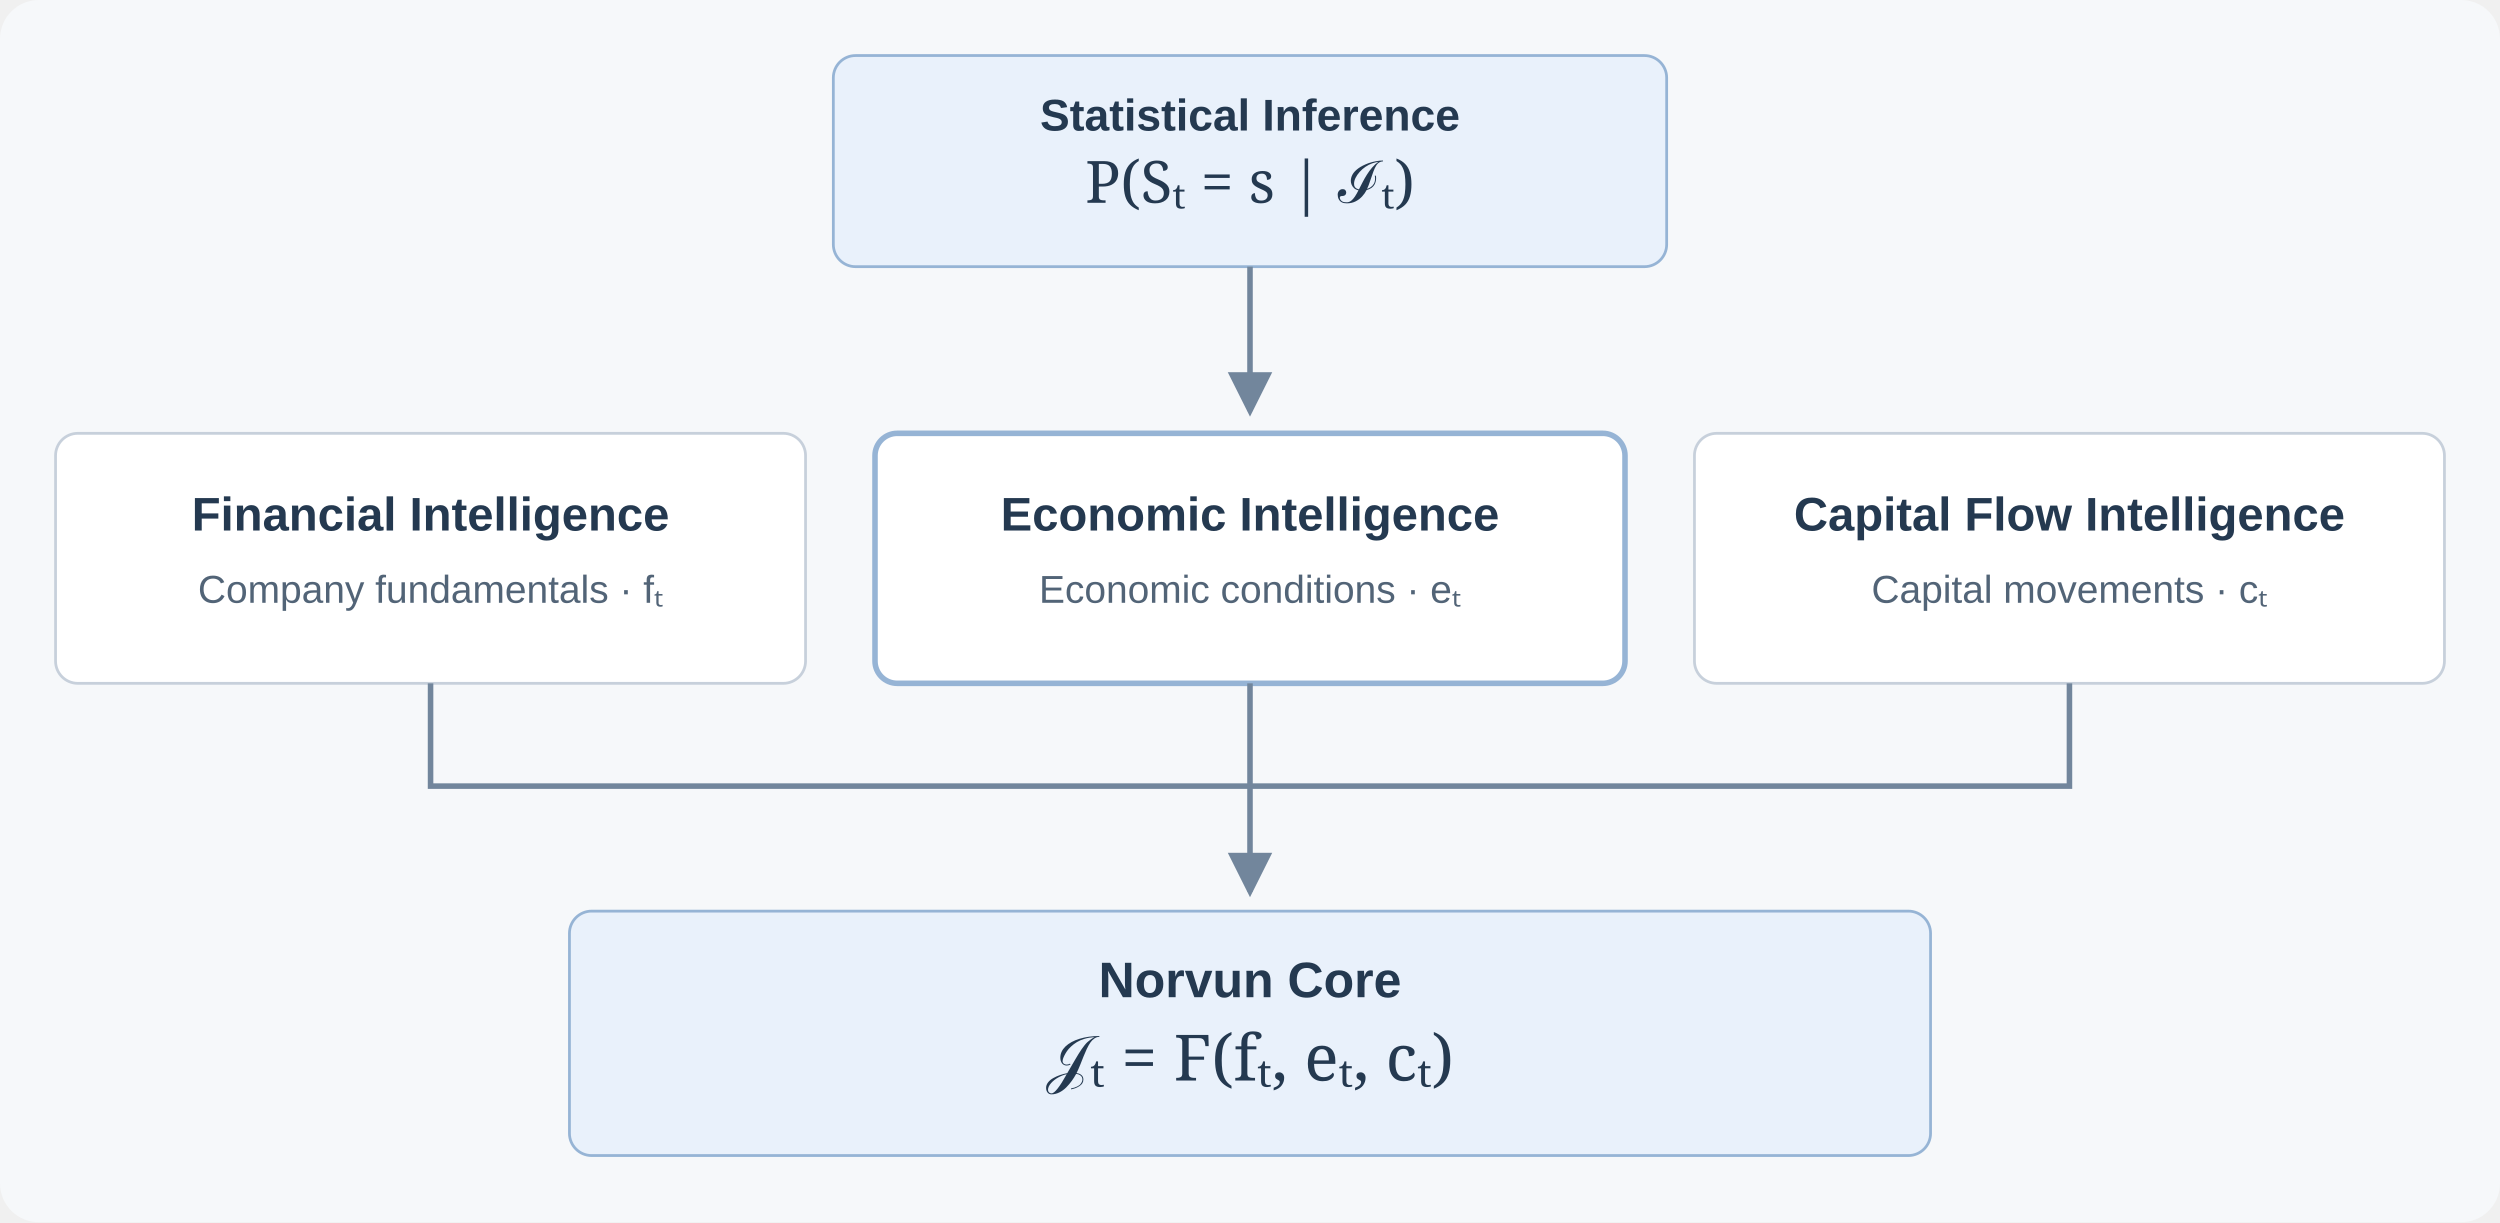
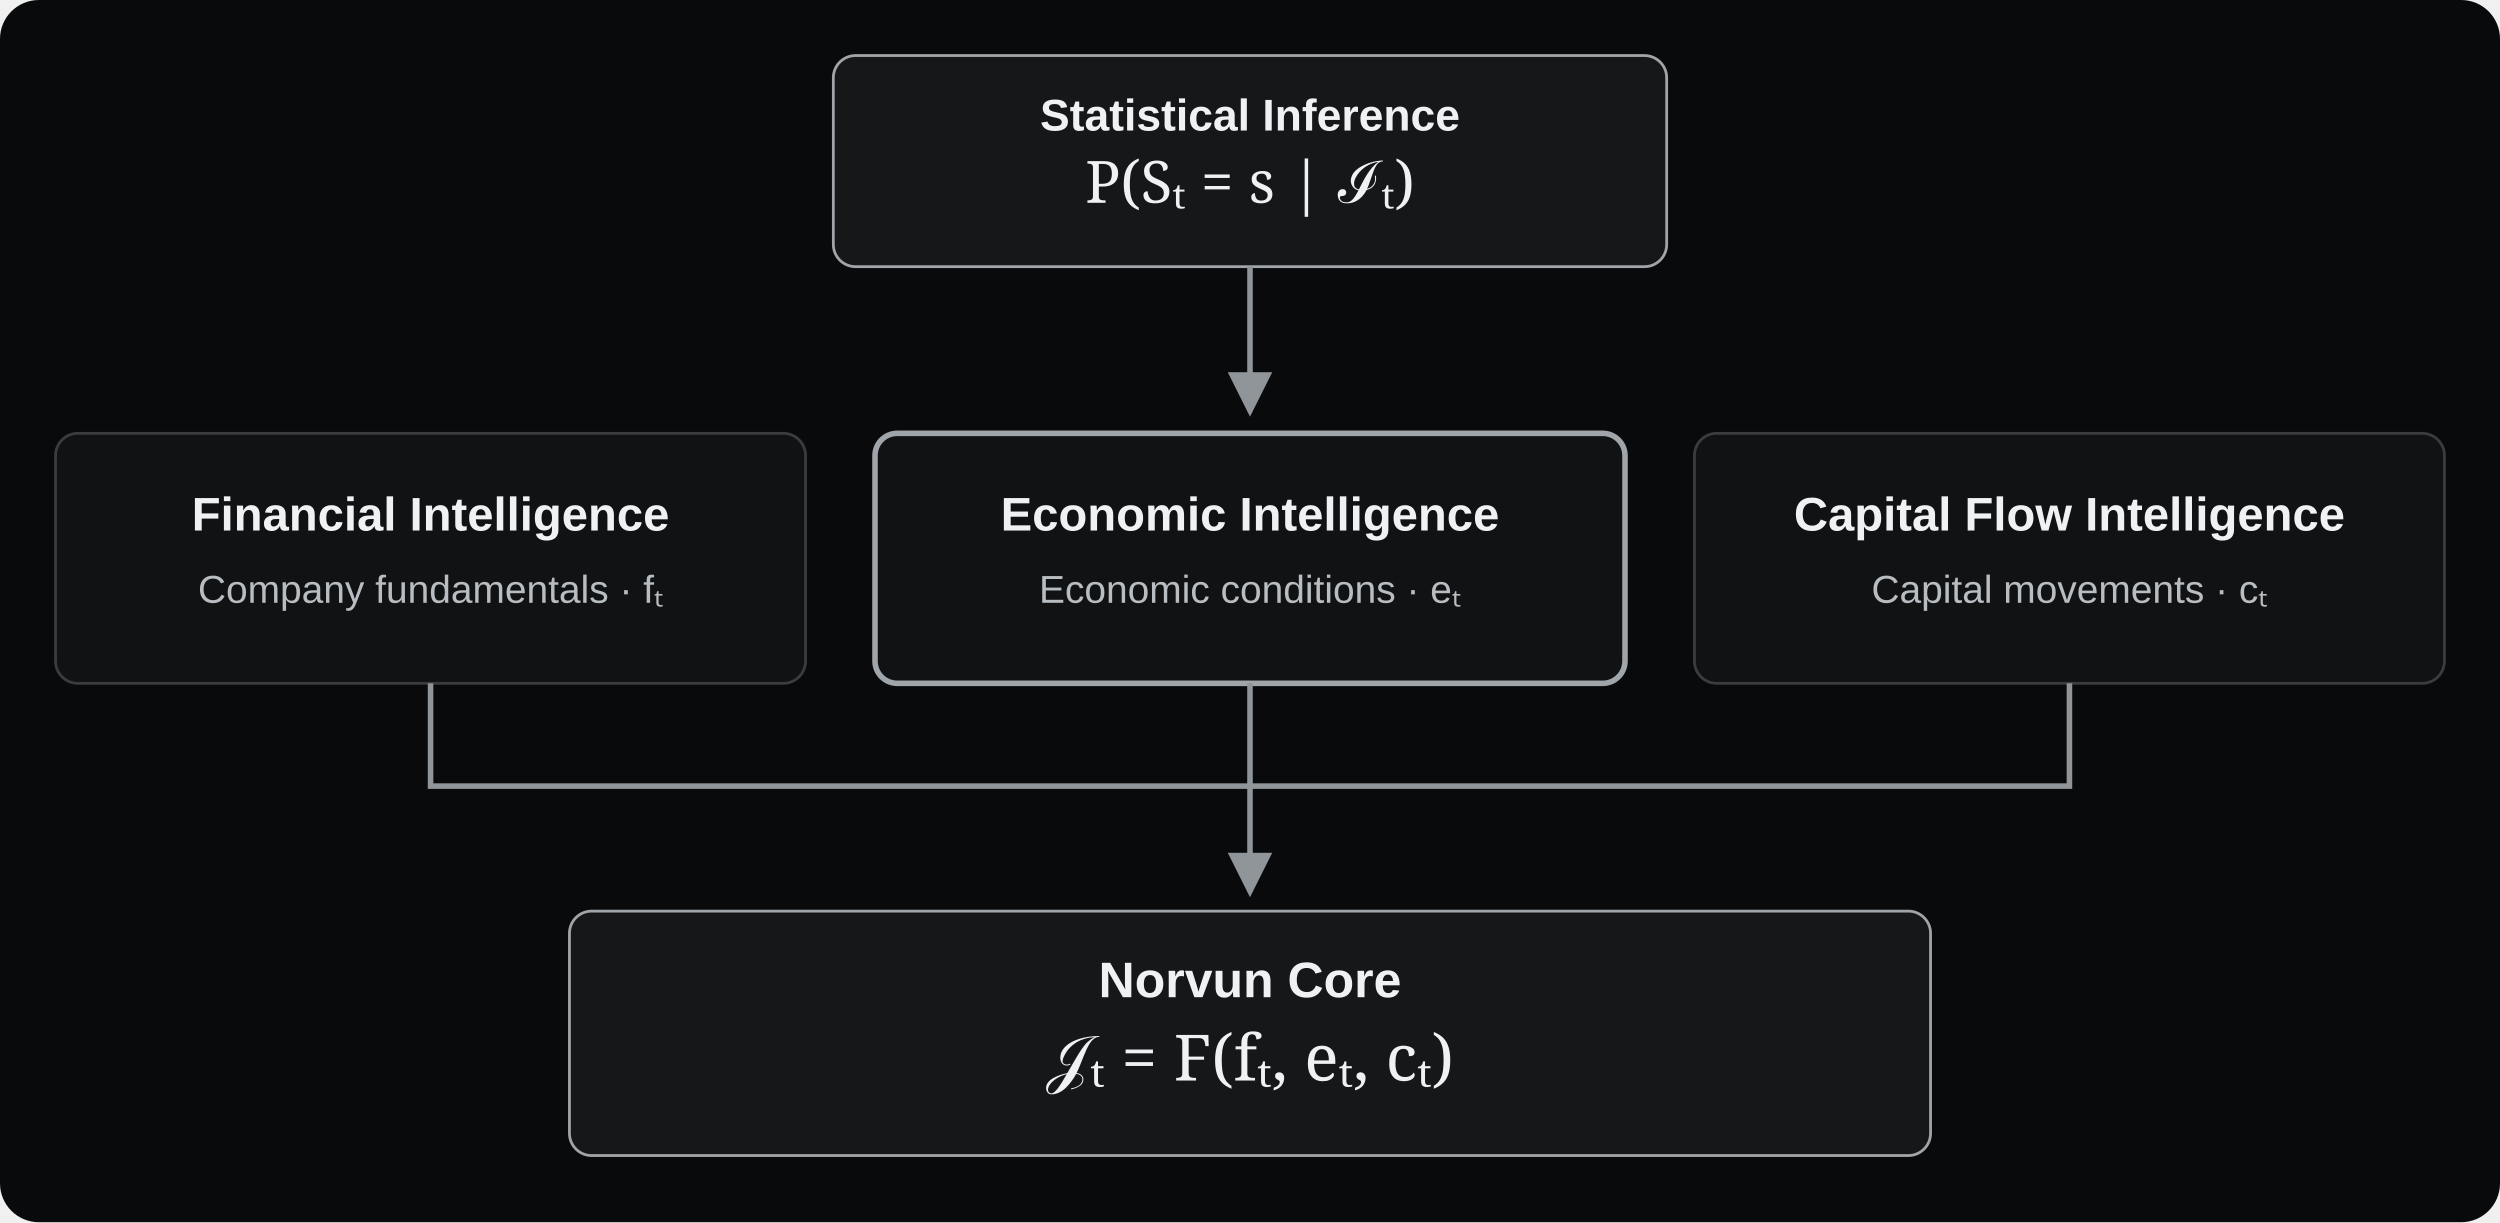
<svg xmlns="http://www.w3.org/2000/svg" width="900" height="440" viewBox="0 0 900 440" role="img" aria-labelledby="title desc">
  <defs>
    <marker id="arrow" markerWidth="8" markerHeight="8" refX="7" refY="4" orient="auto">
-       <path d="M0 0L8 4L0 8Z" fill="#72869c" />
+       <path d="M0 0L8 4L0 8Z" fill="#90959a" />
    </marker>
  </defs>
-   <rect width="900" height="440" rx="14" fill="#f6f8fa" />
+   <rect width="900" height="440" rx="14" fill="#090a0b" />
  <g font-family="Arial,Helvetica,sans-serif" text-anchor="middle">
-     <rect x="300" y="20" width="300" height="76" rx="8" fill="#e9f1fb" stroke="#96b4d5" />
-     <text x="450" y="47" font-size="16" font-weight="bold" fill="#243950">Statistical Inference</text>
-     <text x="450" y="73" font-size="21" font-family="Georgia,serif" fill="#243950">P(Sₜ = s | ℐₜ)</text>
-     <path d="M450 96V148" stroke="#72869c" stroke-width="2" fill="none" marker-end="url(#arrow)" />
-     <g fill="#fff" stroke="#c7d0db">
+     <rect x="300" y="20" width="300" height="76" rx="8" fill="#151719" stroke="#a0a5a9" />
+     <text x="450" y="47" font-size="16" font-weight="bold" fill="#f0f1f2">Statistical Inference</text>
+     <text x="450" y="73" font-size="21" font-family="Georgia,serif" fill="#f0f1f2">P(Sₜ = s | ℐₜ)</text>
+     <path d="M450 96V148" stroke="#90959a" stroke-width="2" fill="none" marker-end="url(#arrow)" />
+     <g fill="#101214" stroke="#393d40">
      <rect x="20" y="156" width="270" height="90" rx="8" />
      <rect x="315" y="156" width="270" height="90" rx="8" />
      <rect x="610" y="156" width="270" height="90" rx="8" />
    </g>
-     <rect x="315" y="156" width="270" height="90" rx="8" fill="none" stroke="#96b4d5" stroke-width="2" />
-     <g font-size="17" font-weight="bold" fill="#243950">
+     <rect x="315" y="156" width="270" height="90" rx="8" fill="none" stroke="#a0a5a9" stroke-width="2" />
+     <g font-size="17" font-weight="bold" fill="#f0f1f2">
      <text x="155" y="191">Financial Intelligence</text>
      <text x="450" y="191">Economic Intelligence</text>
      <text x="745" y="191">Capital Flow Intelligence</text>
    </g>
-     <g font-size="14" fill="#526477">
+     <g font-size="14" fill="#b8bdc1">
      <text x="155" y="217">Company fundamentals · fₜ</text>
      <text x="450" y="217">Economic conditions · eₜ</text>
      <text x="745" y="217">Capital movements · cₜ</text>
    </g>
-     <g fill="none" stroke="#72869c" stroke-width="2">
+     <g fill="none" stroke="#90959a" stroke-width="2">
      <path d="M155 246V283H450" />
      <path d="M745 246V283H450" />
      <path d="M450 246V321" marker-end="url(#arrow)" />
    </g>
-     <rect x="205" y="328" width="490" height="88" rx="8" fill="#e9f1fb" stroke="#96b4d5" />
-     <text x="450" y="359" font-size="18" font-weight="bold" fill="#243950">Norvun Core</text>
-     <text x="450" y="389" font-family="Georgia,serif" font-size="23" fill="#243950">𝒥ₜ = F(fₜ, eₜ, cₜ)</text>
+     <rect x="205" y="328" width="490" height="88" rx="8" fill="#151719" stroke="#a0a5a9" />
+     <text x="450" y="359" font-size="18" font-weight="bold" fill="#f0f1f2">Norvun Core</text>
+     <text x="450" y="389" font-family="Georgia,serif" font-size="23" fill="#f0f1f2">𝒥ₜ = F(fₜ, eₜ, cₜ)</text>
  </g>
</svg>
